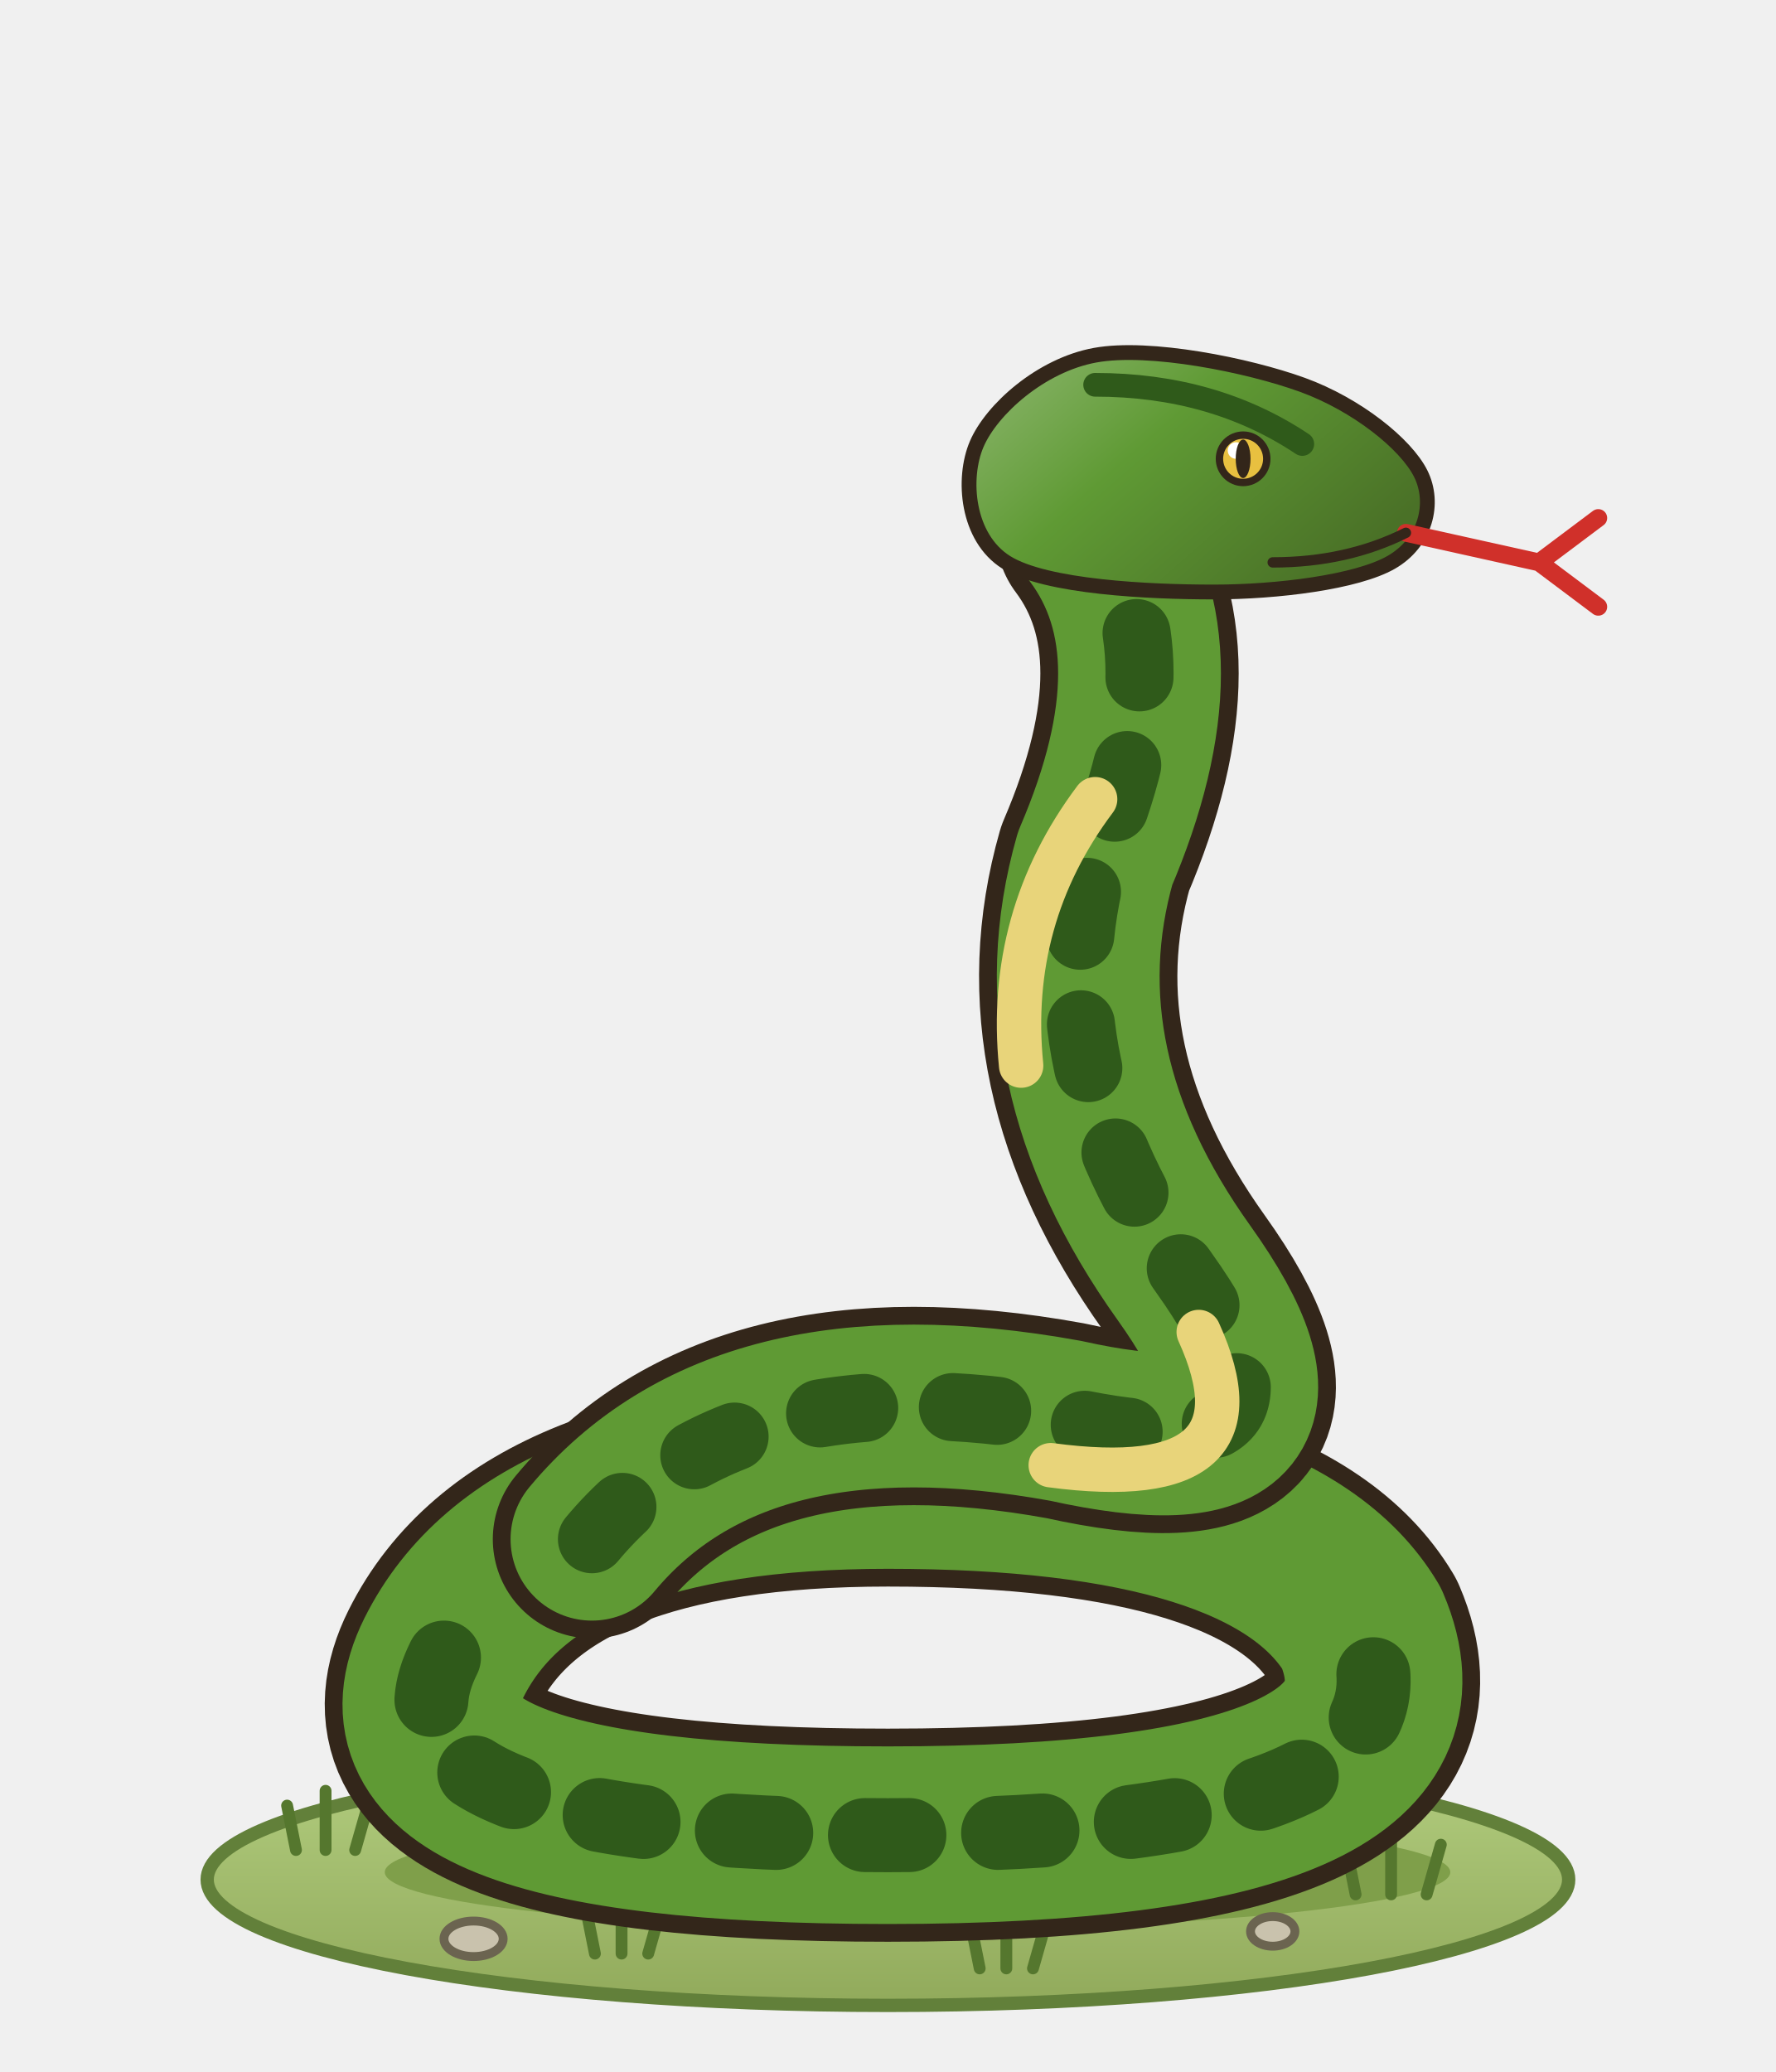
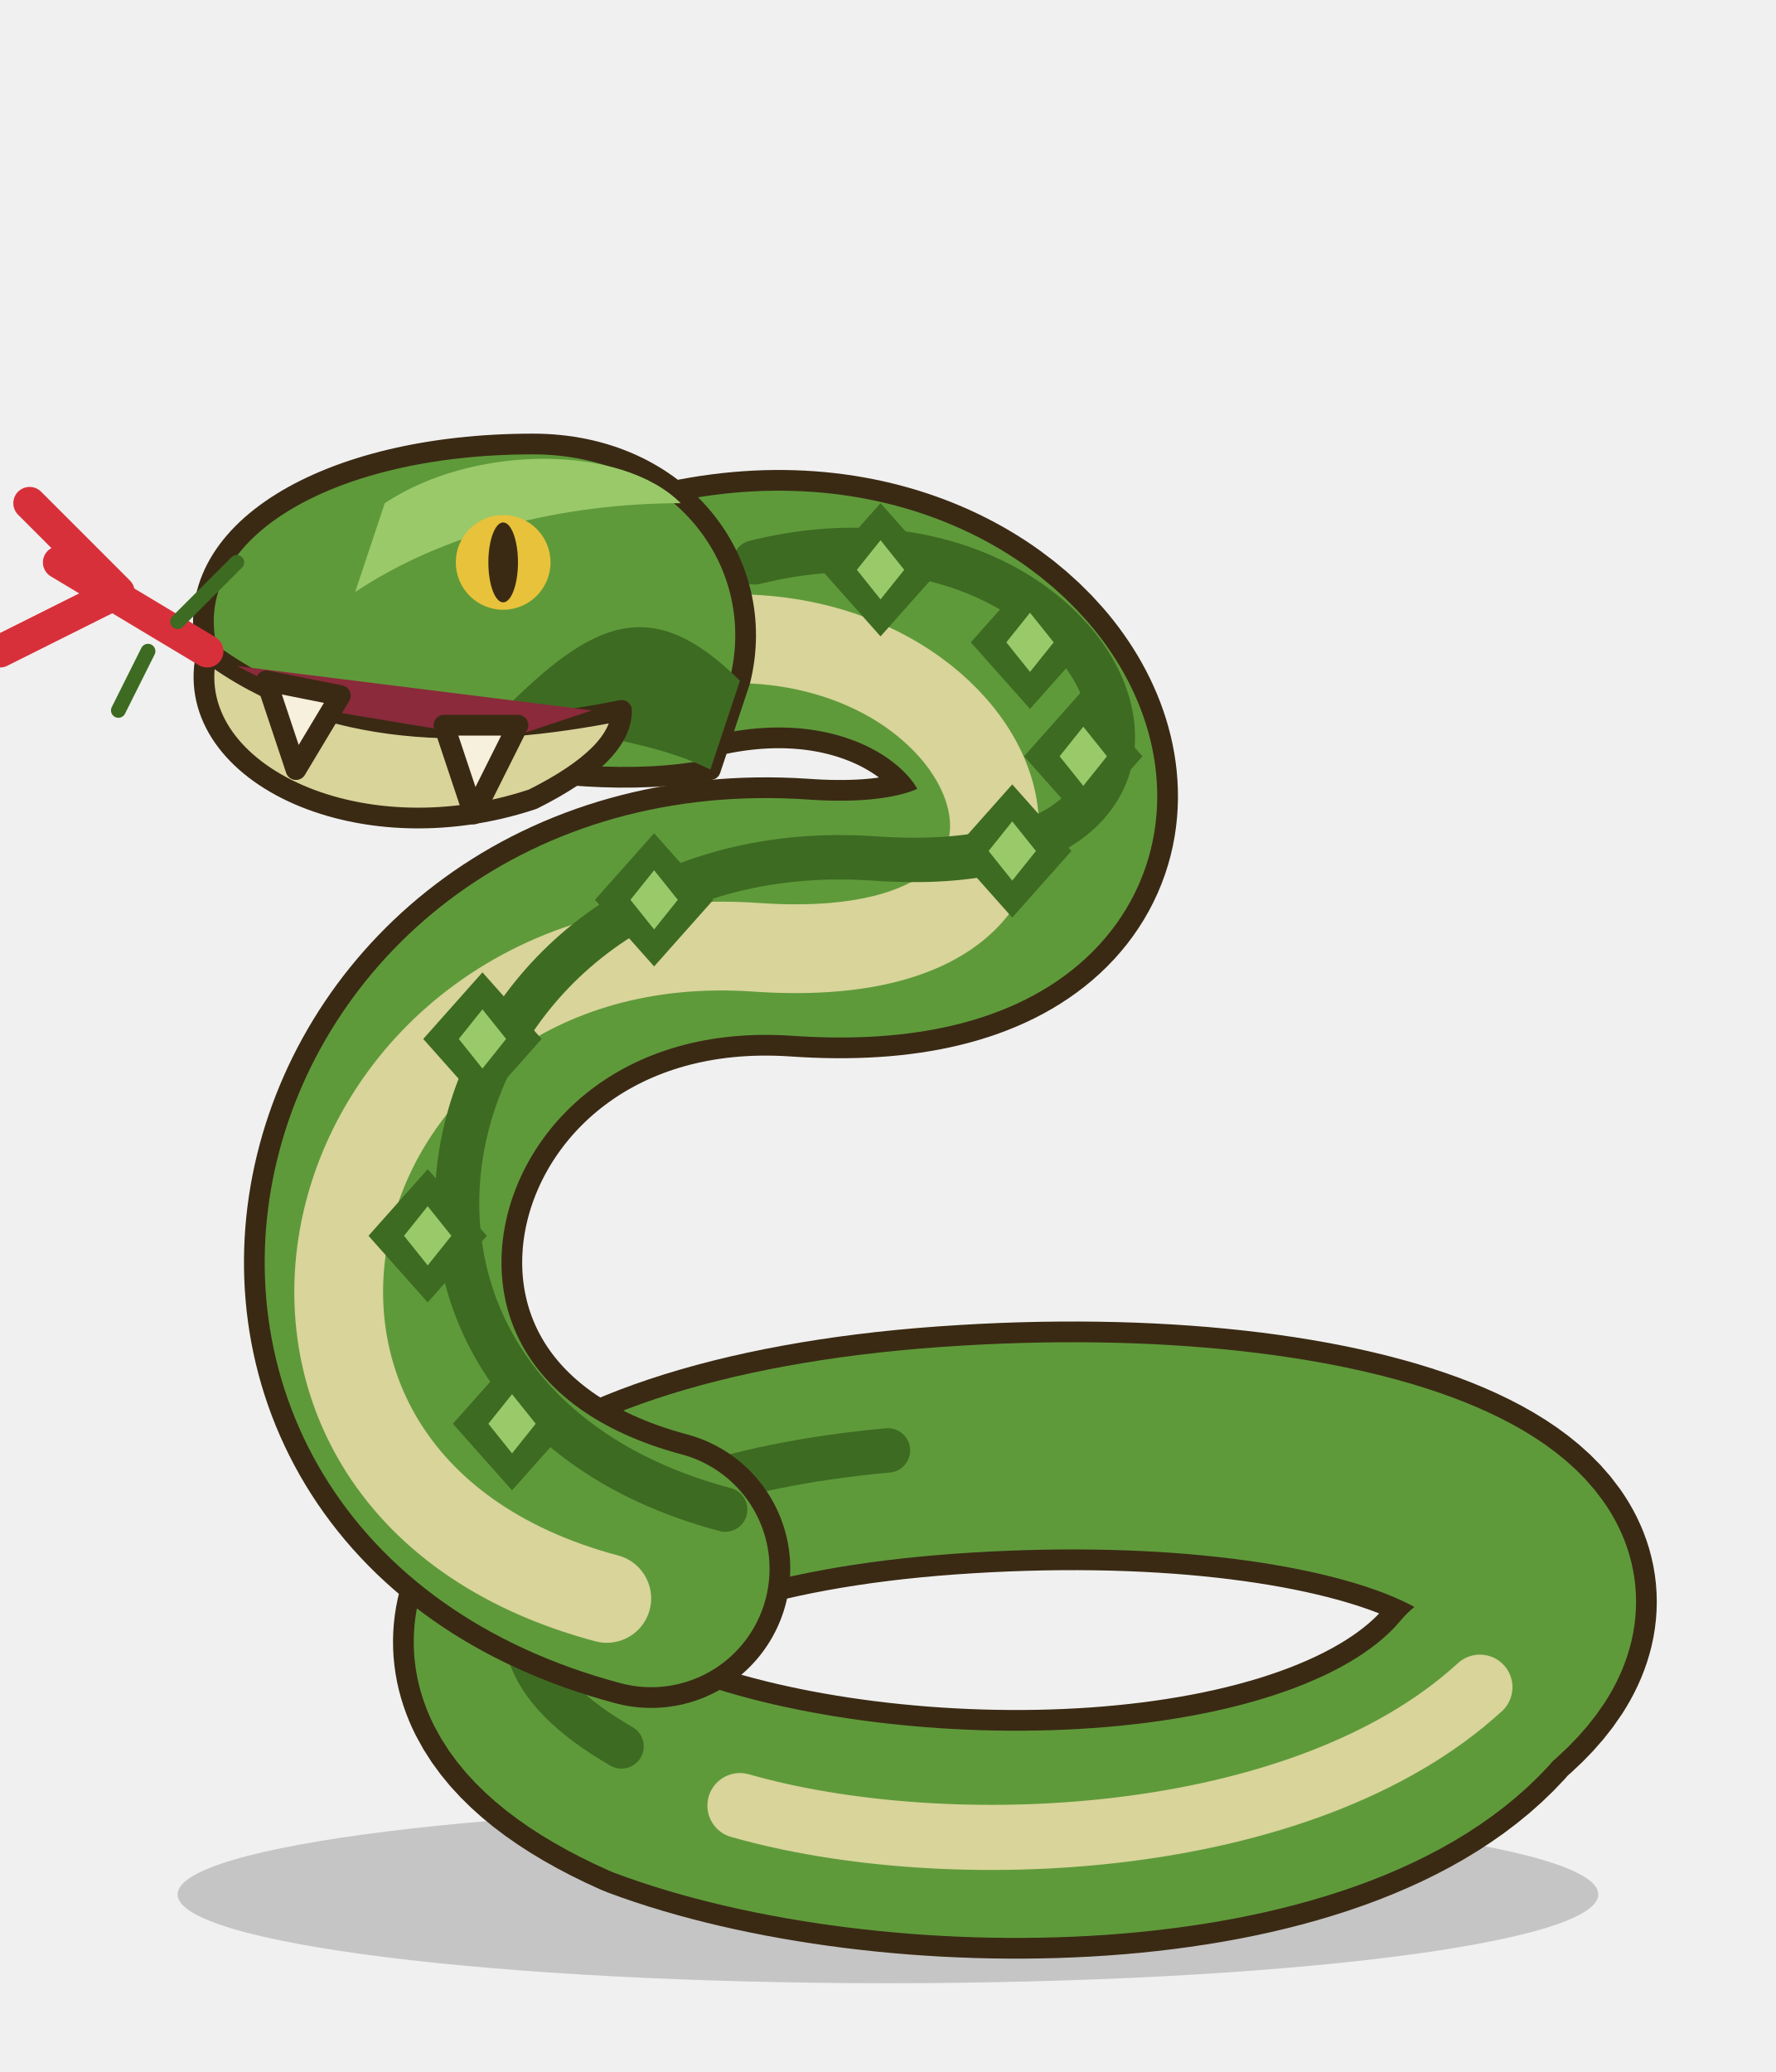
<svg xmlns="http://www.w3.org/2000/svg" viewBox="0 0 120 140">
-   <defs>
-     <linearGradient id="va6c56a" x2="0" y2="1">
-       <stop offset="0" stop-color="#b3ce80" />
-       <stop offset="1" stop-color="#91aa5b" />
-     </linearGradient>
-     <linearGradient id="d5f9a34" x1="0" y1="0" x2="1" y2=".6">
-       <stop offset="0" stop-color="#8fb871" />
-       <stop offset=".45" stop-color="#5f9a34" />
-       <stop offset="1" stop-color="#4a7127" />
-     </linearGradient>
-   </defs>
-   <g stroke="#33261a" stroke-width="1" stroke-linejoin="round" stroke-linecap="round">
-     <ellipse cx="60" cy="127" rx="46" ry="8.5" fill="url(#va6c56a)" stroke="#62803a" stroke-width=".9" />
-     <ellipse cx="62" cy="126.5" rx="36" ry="3.83" fill="#7f9f4a" stroke="none" />
-     <path d="M20,125 19.4,122M22,125 22,121M24,125 24.8,122.2" fill="none" stroke="#55772e" stroke-width=".8" />
-     <path d="M91.6,128 90.88,124.4M94,128 94,123.2M96.4,128 97.36,124.64" fill="none" stroke="#55772e" stroke-width=".8" />
-     <path d="M40.2,132 39.66,129.3M42,132 42,128.4M43.8,132 44.52,129.48" fill="none" stroke="#55772e" stroke-width=".8" />
-     <path d="M82.4,123 81.92,120.6M84,123 84,119.8M85.6,123 86.24,120.76" fill="none" stroke="#55772e" stroke-width=".8" />
-     <path d="M66.2,133 65.66,130.3M68,133 68,129.4M69.8,133 70.52,130.48" fill="none" stroke="#55772e" stroke-width=".8" />
-     <ellipse cx="32" cy="131" rx="2" ry="1.2" fill="#c9c2ad" stroke="#6b6450" stroke-width=".6" />
-     <ellipse cx="86" cy="130.5" rx="1.5" ry="1" fill="#c9c2ad" stroke="#6b6450" stroke-width=".6" />
-     <path d="M30,112Q24,124 60,124 98,124 92,110 86,100 60,100 36,100 30,112" fill="none" stroke-width="14.4" />
-     <path d="M30,112Q24,124 60,124 98,124 92,110 86,100 60,100 36,100 30,112" fill="none" stroke="#5f9a34" stroke-width="12" />
-     <path d="M30,112Q24,124 60,124 98,124 92,110" fill="none" stroke="#2f5a1a" stroke-width="5" stroke-dasharray="3 6" />
-     <path d="M40,104Q50,92 72,96 90,100 80,86 70,72 74,58 80,44 74,36" fill="none" stroke-width="13.4" />
-     <path d="M40,104Q50,92 72,96 90,100 80,86 70,72 74,58 80,44 74,36" fill="none" stroke="#5f9a34" stroke-width="11" />
-     <path d="M40,104Q50,92 72,96 90,100 80,86 70,72 74,58 80,44 74,36" fill="none" stroke="#2f5a1a" stroke-width="4.6" stroke-dasharray="3 6" />
-     <path d="M71,99Q86,101 81,90M69,72Q68,62 74,54" fill="none" stroke="#e8d47a" stroke-width="3" />
-     <path d="M68,38C65.33,36.33 65,32.33 66,30 67,27.67 70.33,24.67 74,24 77.67,23.33 84.33,24.67 88,26 91.67,27.33 95,30 96,32 97,34 96.33,36.67 94,38 91.67,39.33 86.33,40 82,40 77.67,40 70.67,39.67 68,38Z" fill="url(#d5f9a34)" />
-     <path d="M74,26Q82,26 88,30" fill="none" stroke="#2f5a1a" stroke-width="1.6" />
-     <circle cx="84" cy="31" r="1.6" fill="#e8c040" stroke-width=".5" />
-     <circle cx="83.52" cy="30.44" r=".56" fill="#fff" stroke="none" />
-     <ellipse cx="84" cy="31" rx=".5" ry="1.3" fill="#33261a" stroke="none" />
-     <path d="M95,36 104,38M104,38 108,35M104,38 108,41" fill="none" stroke="#d0302a" stroke-width="1.2" />
-     <path d="M86,38Q91,38 95,36" fill="none" stroke-width=".7" />
+   <g stroke="#3a2a14" stroke-width="1.4" stroke-linejoin="round" stroke-linecap="round">
+     <ellipse cx="60" cy="128" rx="48" ry="6" fill="rgba(0,0,0,0.18)" stroke="none" />
+     <path d="M100,114 C112,104 92,96 64,98 C36,100 26,112 44,120 C60,126 90,126 100,114Z" fill="none" stroke="#3a2a14" stroke-width="16.8" />
+     <path d="M100,114 C112,104 92,96 64,98 C36,100 26,112 44,120 C60,126 90,126 100,114Z" fill="none" stroke="#5f9a3a" stroke-width="14" />
+     <path d="M50,122 C64,126 88,125 100,114" fill="none" stroke="#d8d49a" stroke-width="4.4" />
+     <path d="M60,98 C38,100 28,110 42,118" fill="none" stroke="#3d6b22" stroke-width="3" />
+     <path d="M44,106 C14,98 24,60 54,62 C82,64 70,36 46,42" fill="none" stroke="#3a2a14" stroke-width="18.8" />
+     <path d="M44,106 C14,98 24,60 54,62 C82,64 70,36 46,42" fill="none" stroke="#5f9a3a" stroke-width="16" />
+     <path d="M44,106 C14,98 24,60 54,62 C82,64 70,36 46,42" fill="none" stroke="#d8d49a" stroke-width="6" transform="translate(-3,2)" />
+     <path d="M44,106 C14,98 24,60 54,62 C82,64 70,36 46,42" fill="none" stroke="#3d6b22" stroke-width="3" transform="translate(5,-4)" />
+     <polygon points="34.6,91.7 38.6,96.2 34.6,100.7 30.6,96.2" fill="#3d6b22" stroke="none" />
+     <polygon points="34.6,94.2 36.2,96.2 34.6,98.2 33,96.2" fill="#9ac96a" stroke="none" />
+     <polygon points="28.9,79 32.9,83.5 28.9,88 24.9,83.5" fill="#3d6b22" stroke="none" />
+     <polygon points="28.9,81.5 30.5,83.5 28.9,85.5 27.3,83.5" fill="#9ac96a" stroke="none" />
+     <polygon points="32.6,65.7 36.6,70.2 32.6,74.7 28.6,70.2" fill="#3d6b22" stroke="none" />
+     <polygon points="32.6,68.2 34.2,70.2 32.6,72.2 31,70.2" fill="#9ac96a" stroke="none" />
+     <polygon points="44.2,56.3 48.2,60.8 44.2,65.3 40.2,60.8" fill="#3d6b22" stroke="none" />
+     <polygon points="44.2,58.8 45.8,60.8 44.2,62.8 42.6,60.8" fill="#9ac96a" stroke="none" />
+     <polygon points="68.4,53 72.4,57.5 68.4,62 64.4,57.5" fill="#3d6b22" stroke="none" />
+     <polygon points="68.4,55.5 70,57.5 68.4,59.5 66.8,57.5" fill="#9ac96a" stroke="none" />
+     <polygon points="73.2,46.6 77.2,51.1 73.2,55.6 69.2,51.1" fill="#3d6b22" stroke="none" />
+     <polygon points="73.2,49.1 74.8,51.1 73.2,53.1 71.6,51.1" fill="#9ac96a" stroke="none" />
+     <polygon points="69.6,38.9 73.6,43.4 69.6,47.9 65.6,43.4" fill="#3d6b22" stroke="none" />
+     <polygon points="69.6,41.4 71.2,43.4 69.6,45.4 68,43.4" fill="#9ac96a" stroke="none" />
+     <polygon points="59.5,34 63.5,38.5 59.5,43 55.5,38.5" fill="#3d6b22" stroke="none" />
+     <polygon points="59.5,36.5 61.1,38.5 59.5,40.5 57.9,38.5" fill="#9ac96a" stroke="none" />
+     <path d="M48,52 C38,54 22,50 14,44 C12,36 22,30 36,30 C46,30 52,38 50,46 Z" fill="#5f9a3a" />
+     <path d="M48,52 C44,50 40,50 34,48 C40,42 44,40 50,46Z" fill="#3d6b22" stroke="none" />
+     <path d="M26,34 C32,30 42,30 46,34 C38,34 30,36 24,40Z" fill="#9ac96a" stroke="none" />
+     <path d="M14,44 C12,52 24,58 36,54 C40,52 42,50 42,48 C32,50 22,50 14,44 Z" fill="#d8d49a" />
+     <polygon points="16,45 22,48 34,50 40,48" fill="#8a2a3a" stroke="none" />
+     <polygon points="18,46 20,52 23,47" fill="#f6f0dc" />
+     <polygon points="30,49 32,55 35,49" fill="#f6f0dc" />
+     <circle cx="34" cy="38" r="3.2" fill="#e8c23a" stroke="none" />
+     <ellipse cx="34" cy="38" rx="1" ry="2.7" fill="#3a2a14" stroke="none" />
+     <path d="M14,44 L4,38 M8,40 L2,34 M8,40 L0,44" fill="none" stroke="#d8303a" stroke-width="2.2" />
+     <path d="M12,42 L16,38 M10,44 L8,48" fill="none" stroke="#3d6b22" stroke-width="1" />
  </g>
</svg>
